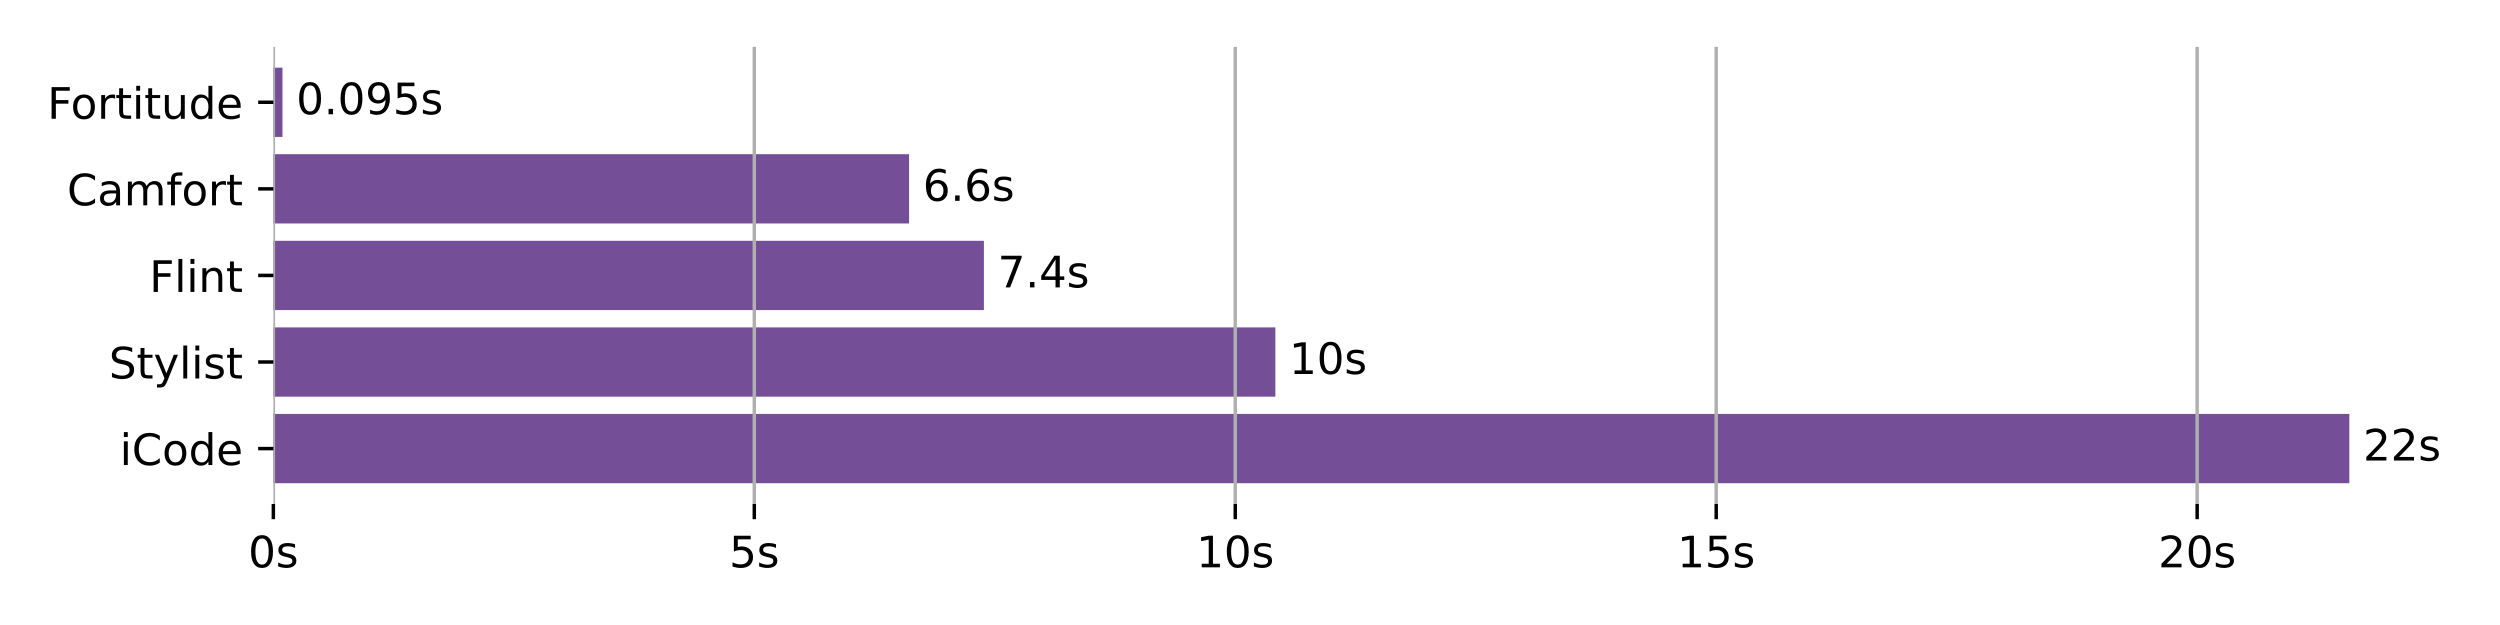
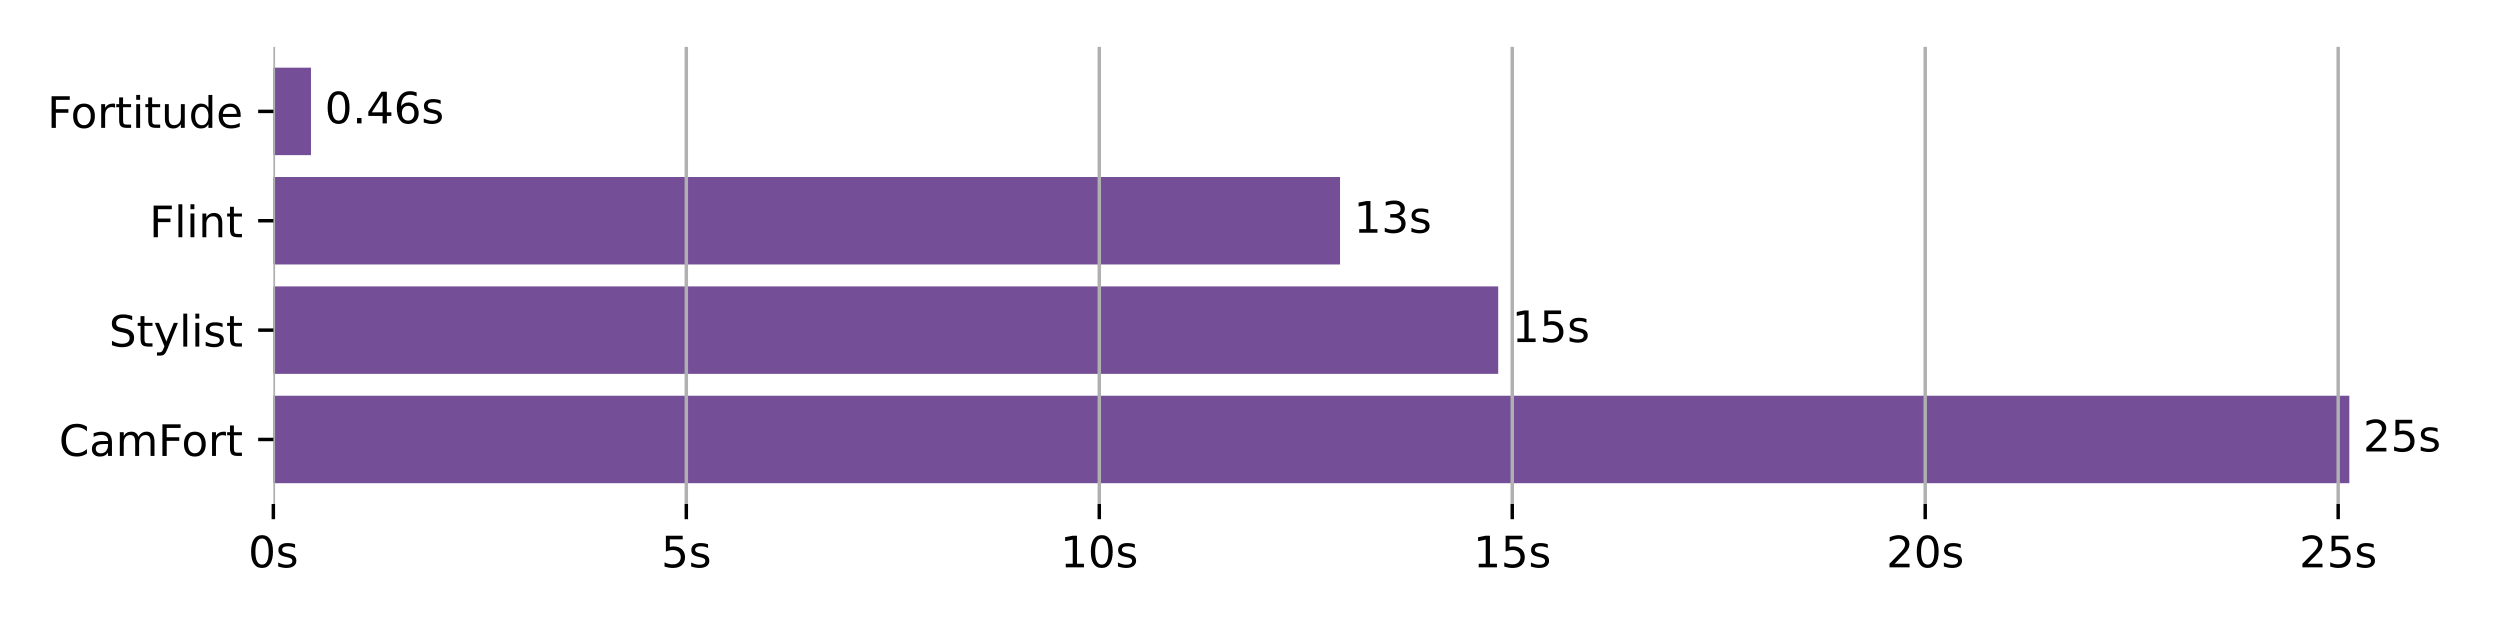
<svg xmlns="http://www.w3.org/2000/svg" xmlns:xlink="http://www.w3.org/1999/xlink" width="576pt" height="144pt" viewBox="0 0 576 144" version="1.1">
  <defs>
    <style type="text/css">*{stroke-linejoin: round; stroke-linecap: butt}</style>
  </defs>
  <g id="figure_1">
    <g id="patch_1">
      <path d="M 0 144  L 576 144  L 576 0  L 0 0  L 0 144  z " style="fill: none" />
    </g>
    <g id="axes_1">
      <g id="patch_2">
        <path d="M 62.98 116.12  L 565.2 116.12  L 565.2 10.8  L 62.98 10.8  L 62.98 116.12  z " style="fill: none" />
      </g>
      <g id="patch_3">
-         <path d="M 62.98 15.587  L 65.085 15.587  L 65.085 31.545  L 62.98 31.545  z " clip-path="url(#pd085308324)" style="fill: #744e97" />
+         <path d="M 62.98 15.587  L 71.65 15.587  L 71.65 35.744  L 62.98 35.744  z " clip-path="url(#pb3bc02f644)" style="fill: #744e97" />
      </g>
      <g id="patch_4">
-         <path d="M 62.98 35.534  L 209.45 35.534  L 209.45 51.492  L 62.98 51.492  z " clip-path="url(#pd085308324)" style="fill: #744e97" />
+         <path d="M 62.98 40.783  L 308.745 40.783  L 308.745 60.94  L 62.98 60.94  z " clip-path="url(#pb3bc02f644)" style="fill: #744e97" />
      </g>
      <g id="patch_5">
-         <path d="M 62.98 55.481  L 226.692 55.481  L 226.692 71.439  L 62.98 71.439  z " clip-path="url(#pd085308324)" style="fill: #744e97" />
+         <path d="M 62.98 65.98  L 345.186 65.98  L 345.186 86.137  L 62.98 86.137  z " clip-path="url(#pb3bc02f644)" style="fill: #744e97" />
      </g>
      <g id="patch_6">
-         <path d="M 62.98 75.428  L 293.844 75.428  L 293.844 91.386  L 62.98 91.386  z " clip-path="url(#pd085308324)" style="fill: #744e97" />
-       </g>
-       <g id="patch_7">
-         <path d="M 62.98 95.375  L 541.285 95.375  L 541.285 111.333  L 62.98 111.333  z " clip-path="url(#pd085308324)" style="fill: #744e97" />
+         <path d="M 62.98 91.176  L 541.285 91.176  L 541.285 111.333  L 62.98 111.333  z " clip-path="url(#pb3bc02f644)" style="fill: #744e97" />
      </g>
      <g id="matplotlib.axis_1">
        <g id="xtick_1">
          <g id="line2d_1">
-             <path d="M 62.98 116.12  L 62.98 10.8  " clip-path="url(#pd085308324)" style="fill: none; stroke: #b0b0b0; stroke-width: 0.8; stroke-linecap: square" />
+             <path d="M 62.98 116.12  L 62.98 10.8  " clip-path="url(#pb3bc02f644)" style="fill: none; stroke: #b0b0b0; stroke-width: 0.8; stroke-linecap: square" />
          </g>
          <g id="line2d_2">
            <defs>
-               <path id="mbd1b397123" d="M 0 0  L 0 3.5  " style="stroke: #000000; stroke-width: 0.8" />
+               <path id="mf7c43ae194" d="M 0 0  L 0 3.5  " style="stroke: #000000; stroke-width: 0.8" />
            </defs>
            <g>
-               <use xlink:href="#mbd1b397123" x="62.98" y="116.12" style="stroke: #000000; stroke-width: 0.8" />
+               <use xlink:href="#mf7c43ae194" x="62.98" y="116.12" style="stroke: #000000; stroke-width: 0.8" />
            </g>
          </g>
          <g id="text_1">
            <g transform="translate(57.19406 130.7184) scale(0.1 -0.1)">
              <defs>
                <path id="DejaVuSans-30" d="M 2034 4250  Q 1547 4250 1301 3770  Q 1056 3291 1056 2328  Q 1056 1369 1301 889  Q 1547 409 2034 409  Q 2525 409 2770 889  Q 3016 1369 3016 2328  Q 3016 3291 2770 3770  Q 2525 4250 2034 4250  z M 2034 4750  Q 2819 4750 3233 4129  Q 3647 3509 3647 2328  Q 3647 1150 3233 529  Q 2819 -91 2034 -91  Q 1250 -91 836 529  Q 422 1150 422 2328  Q 422 3509 836 4129  Q 1250 4750 2034 4750  z " transform="scale(0.015625)" />
                <path id="DejaVuSans-73" d="M 2834 3397  L 2834 2853  Q 2591 2978 2328 3040  Q 2066 3103 1784 3103  Q 1356 3103 1142 2972  Q 928 2841 928 2578  Q 928 2378 1081 2264  Q 1234 2150 1697 2047  L 1894 2003  Q 2506 1872 2764 1633  Q 3022 1394 3022 966  Q 3022 478 2636 193  Q 2250 -91 1575 -91  Q 1294 -91 989 -36  Q 684 19 347 128  L 347 722  Q 666 556 975 473  Q 1284 391 1588 391  Q 1994 391 2212 530  Q 2431 669 2431 922  Q 2431 1156 2273 1281  Q 2116 1406 1581 1522  L 1381 1569  Q 847 1681 609 1914  Q 372 2147 372 2553  Q 372 3047 722 3315  Q 1072 3584 1716 3584  Q 2034 3584 2315 3537  Q 2597 3491 2834 3397  z " transform="scale(0.015625)" />
              </defs>
              <use xlink:href="#DejaVuSans-30" />
              <use xlink:href="#DejaVuSans-73" transform="translate(63.62305 0)" />
            </g>
          </g>
        </g>
        <g id="xtick_2">
          <g id="line2d_3">
-             <path d="M 173.791 116.12  L 173.791 10.8  " clip-path="url(#pd085308324)" style="fill: none; stroke: #b0b0b0; stroke-width: 0.8; stroke-linecap: square" />
+             <path d="M 158.127 116.12  L 158.127 10.8  " clip-path="url(#pb3bc02f644)" style="fill: none; stroke: #b0b0b0; stroke-width: 0.8; stroke-linecap: square" />
          </g>
          <g id="line2d_4">
            <g>
-               <use xlink:href="#mbd1b397123" x="173.791" y="116.12" style="stroke: #000000; stroke-width: 0.8" />
+               <use xlink:href="#mf7c43ae194" x="158.127" y="116.12" style="stroke: #000000; stroke-width: 0.8" />
            </g>
          </g>
          <g id="text_2">
-             <g transform="translate(168.0051 130.7184) scale(0.1 -0.1)">
+             <g transform="translate(152.3412 130.7184) scale(0.1 -0.1)">
              <defs>
                <path id="DejaVuSans-35" d="M 691 4666  L 3169 4666  L 3169 4134  L 1269 4134  L 1269 2991  Q 1406 3038 1543 3061  Q 1681 3084 1819 3084  Q 2600 3084 3056 2656  Q 3513 2228 3513 1497  Q 3513 744 3044 326  Q 2575 -91 1722 -91  Q 1428 -91 1123 -41  Q 819 9 494 109  L 494 744  Q 775 591 1075 516  Q 1375 441 1709 441  Q 2250 441 2565 725  Q 2881 1009 2881 1497  Q 2881 1984 2565 2268  Q 2250 2553 1709 2553  Q 1456 2553 1204 2497  Q 953 2441 691 2322  L 691 4666  z " transform="scale(0.015625)" />
              </defs>
              <use xlink:href="#DejaVuSans-35" />
              <use xlink:href="#DejaVuSans-73" transform="translate(63.62305 0)" />
            </g>
          </g>
        </g>
        <g id="xtick_3">
          <g id="line2d_5">
-             <path d="M 284.602 116.12  L 284.602 10.8  " clip-path="url(#pd085308324)" style="fill: none; stroke: #b0b0b0; stroke-width: 0.8; stroke-linecap: square" />
+             <path d="M 253.274 116.12  L 253.274 10.8  " clip-path="url(#pb3bc02f644)" style="fill: none; stroke: #b0b0b0; stroke-width: 0.8; stroke-linecap: square" />
          </g>
          <g id="line2d_6">
            <g>
-               <use xlink:href="#mbd1b397123" x="284.602" y="116.12" style="stroke: #000000; stroke-width: 0.8" />
+               <use xlink:href="#mf7c43ae194" x="253.274" y="116.12" style="stroke: #000000; stroke-width: 0.8" />
            </g>
          </g>
          <g id="text_3">
-             <g transform="translate(275.6349 130.7184) scale(0.1 -0.1)">
+             <g transform="translate(244.3071 130.7184) scale(0.1 -0.1)">
              <defs>
                <path id="DejaVuSans-31" d="M 794 531  L 1825 531  L 1825 4091  L 703 3866  L 703 4441  L 1819 4666  L 2450 4666  L 2450 531  L 3481 531  L 3481 0  L 794 0  L 794 531  z " transform="scale(0.015625)" />
              </defs>
              <use xlink:href="#DejaVuSans-31" />
              <use xlink:href="#DejaVuSans-30" transform="translate(63.62305 0)" />
              <use xlink:href="#DejaVuSans-73" transform="translate(127.2461 0)" />
            </g>
          </g>
        </g>
        <g id="xtick_4">
          <g id="line2d_7">
-             <path d="M 395.413 116.12  L 395.413 10.8  " clip-path="url(#pd085308324)" style="fill: none; stroke: #b0b0b0; stroke-width: 0.8; stroke-linecap: square" />
+             <path d="M 348.421 116.12  L 348.421 10.8  " clip-path="url(#pb3bc02f644)" style="fill: none; stroke: #b0b0b0; stroke-width: 0.8; stroke-linecap: square" />
          </g>
          <g id="line2d_8">
            <g>
-               <use xlink:href="#mbd1b397123" x="395.413" y="116.12" style="stroke: #000000; stroke-width: 0.8" />
+               <use xlink:href="#mf7c43ae194" x="348.421" y="116.12" style="stroke: #000000; stroke-width: 0.8" />
            </g>
          </g>
          <g id="text_4">
-             <g transform="translate(386.4459 130.7184) scale(0.1 -0.1)">
+             <g transform="translate(339.4543 130.7184) scale(0.1 -0.1)">
              <use xlink:href="#DejaVuSans-31" />
              <use xlink:href="#DejaVuSans-35" transform="translate(63.62305 0)" />
              <use xlink:href="#DejaVuSans-73" transform="translate(127.2461 0)" />
            </g>
          </g>
        </g>
        <g id="xtick_5">
          <g id="line2d_9">
-             <path d="M 506.224 116.12  L 506.224 10.8  " clip-path="url(#pd085308324)" style="fill: none; stroke: #b0b0b0; stroke-width: 0.8; stroke-linecap: square" />
+             <path d="M 443.569 116.12  L 443.569 10.8  " clip-path="url(#pb3bc02f644)" style="fill: none; stroke: #b0b0b0; stroke-width: 0.8; stroke-linecap: square" />
          </g>
          <g id="line2d_10">
            <g>
-               <use xlink:href="#mbd1b397123" x="506.224" y="116.12" style="stroke: #000000; stroke-width: 0.8" />
+               <use xlink:href="#mf7c43ae194" x="443.569" y="116.12" style="stroke: #000000; stroke-width: 0.8" />
            </g>
          </g>
          <g id="text_5">
-             <g transform="translate(497.257 130.7184) scale(0.1 -0.1)">
+             <g transform="translate(434.6014 130.7184) scale(0.1 -0.1)">
              <defs>
                <path id="DejaVuSans-32" d="M 1228 531  L 3431 531  L 3431 0  L 469 0  L 469 531  Q 828 903 1448 1529  Q 2069 2156 2228 2338  Q 2531 2678 2651 2914  Q 2772 3150 2772 3378  Q 2772 3750 2511 3984  Q 2250 4219 1831 4219  Q 1534 4219 1204 4116  Q 875 4013 500 3803  L 500 4441  Q 881 4594 1212 4672  Q 1544 4750 1819 4750  Q 2544 4750 2975 4387  Q 3406 4025 3406 3419  Q 3406 3131 3298 2873  Q 3191 2616 2906 2266  Q 2828 2175 2409 1742  Q 1991 1309 1228 531  z " transform="scale(0.015625)" />
              </defs>
              <use xlink:href="#DejaVuSans-32" />
              <use xlink:href="#DejaVuSans-30" transform="translate(63.62305 0)" />
              <use xlink:href="#DejaVuSans-73" transform="translate(127.2461 0)" />
            </g>
          </g>
        </g>
+         <g id="xtick_6">
+           <g id="line2d_11">
+             <path d="M 538.716 116.12  L 538.716 10.8  " clip-path="url(#pb3bc02f644)" style="fill: none; stroke: #b0b0b0; stroke-width: 0.8; stroke-linecap: square" />
+           </g>
+           <g id="line2d_12">
+             <g>
+               <use xlink:href="#mf7c43ae194" x="538.716" y="116.12" style="stroke: #000000; stroke-width: 0.8" />
+             </g>
+           </g>
+           <g id="text_6">
+             <g transform="translate(529.7486 130.7184) scale(0.1 -0.1)">
+               <use xlink:href="#DejaVuSans-32" />
+               <use xlink:href="#DejaVuSans-35" transform="translate(63.62305 0)" />
+               <use xlink:href="#DejaVuSans-73" transform="translate(127.2461 0)" />
+             </g>
+           </g>
+         </g>
      </g>
      <g id="matplotlib.axis_2">
        <g id="ytick_1">
-           <g id="line2d_11">
+           <g id="line2d_13">
            <defs>
-               <path id="m30a2ac17e2" d="M 0 0  L -3.5 0  " style="stroke: #000000; stroke-width: 0.8" />
+               <path id="m7fb6e4c48c" d="M 0 0  L -3.5 0  " style="stroke: #000000; stroke-width: 0.8" />
            </defs>
            <g>
-               <use xlink:href="#m30a2ac17e2" x="62.98" y="23.566" style="stroke: #000000; stroke-width: 0.8" />
-             </g>
-           </g>
-           <g id="text_6">
-             <g transform="translate(10.90344 27.36528) scale(0.1 -0.1)">
+               <use xlink:href="#m7fb6e4c48c" x="62.98" y="25.666" style="stroke: #000000; stroke-width: 0.8" />
+             </g>
+           </g>
+           <g id="text_7">
+             <g transform="translate(10.90344 29.46496) scale(0.1 -0.1)">
              <defs>
                <path id="DejaVuSans-46" d="M 628 4666  L 3309 4666  L 3309 4134  L 1259 4134  L 1259 2759  L 3109 2759  L 3109 2228  L 1259 2228  L 1259 0  L 628 0  L 628 4666  z " transform="scale(0.015625)" />
                <path id="DejaVuSans-6f" d="M 1959 3097  Q 1497 3097 1228 2736  Q 959 2375 959 1747  Q 959 1119 1226 758  Q 1494 397 1959 397  Q 2419 397 2687 759  Q 2956 1122 2956 1747  Q 2956 2369 2687 2733  Q 2419 3097 1959 3097  z M 1959 3584  Q 2709 3584 3137 3096  Q 3566 2609 3566 1747  Q 3566 888 3137 398  Q 2709 -91 1959 -91  Q 1206 -91 779 398  Q 353 888 353 1747  Q 353 2609 779 3096  Q 1206 3584 1959 3584  z " transform="scale(0.015625)" />
                <path id="DejaVuSans-72" d="M 2631 2963  Q 2534 3019 2420 3045  Q 2306 3072 2169 3072  Q 1681 3072 1420 2755  Q 1159 2438 1159 1844  L 1159 0  L 581 0  L 581 3500  L 1159 3500  L 1159 2956  Q 1341 3275 1631 3429  Q 1922 3584 2338 3584  Q 2397 3584 2469 3576  Q 2541 3569 2628 3553  L 2631 2963  z " transform="scale(0.015625)" />
                <path id="DejaVuSans-74" d="M 1172 4494  L 1172 3500  L 2356 3500  L 2356 3053  L 1172 3053  L 1172 1153  Q 1172 725 1289 603  Q 1406 481 1766 481  L 2356 481  L 2356 0  L 1766 0  Q 1100 0 847 248  Q 594 497 594 1153  L 594 3053  L 172 3053  L 172 3500  L 594 3500  L 594 4494  L 1172 4494  z " transform="scale(0.015625)" />
                <path id="DejaVuSans-69" d="M 603 3500  L 1178 3500  L 1178 0  L 603 0  L 603 3500  z M 603 4863  L 1178 4863  L 1178 4134  L 603 4134  L 603 4863  z " transform="scale(0.015625)" />
                <path id="DejaVuSans-75" d="M 544 1381  L 544 3500  L 1119 3500  L 1119 1403  Q 1119 906 1312 657  Q 1506 409 1894 409  Q 2359 409 2629 706  Q 2900 1003 2900 1516  L 2900 3500  L 3475 3500  L 3475 0  L 2900 0  L 2900 538  Q 2691 219 2414 64  Q 2138 -91 1772 -91  Q 1169 -91 856 284  Q 544 659 544 1381  z M 1991 3584  L 1991 3584  z " transform="scale(0.015625)" />
                <path id="DejaVuSans-64" d="M 2906 2969  L 2906 4863  L 3481 4863  L 3481 0  L 2906 0  L 2906 525  Q 2725 213 2448 61  Q 2172 -91 1784 -91  Q 1150 -91 751 415  Q 353 922 353 1747  Q 353 2572 751 3078  Q 1150 3584 1784 3584  Q 2172 3584 2448 3432  Q 2725 3281 2906 2969  z M 947 1747  Q 947 1113 1208 752  Q 1469 391 1925 391  Q 2381 391 2643 752  Q 2906 1113 2906 1747  Q 2906 2381 2643 2742  Q 2381 3103 1925 3103  Q 1469 3103 1208 2742  Q 947 2381 947 1747  z " transform="scale(0.015625)" />
                <path id="DejaVuSans-65" d="M 3597 1894  L 3597 1613  L 953 1613  Q 991 1019 1311 708  Q 1631 397 2203 397  Q 2534 397 2845 478  Q 3156 559 3463 722  L 3463 178  Q 3153 47 2828 -22  Q 2503 -91 2169 -91  Q 1331 -91 842 396  Q 353 884 353 1716  Q 353 2575 817 3079  Q 1281 3584 2069 3584  Q 2775 3584 3186 3129  Q 3597 2675 3597 1894  z M 3022 2063  Q 3016 2534 2758 2815  Q 2500 3097 2075 3097  Q 1594 3097 1305 2825  Q 1016 2553 972 2059  L 3022 2063  z " transform="scale(0.015625)" />
              </defs>
              <use xlink:href="#DejaVuSans-46" />
              <use xlink:href="#DejaVuSans-6f" transform="translate(53.89453 0)" />
              <use xlink:href="#DejaVuSans-72" transform="translate(115.0762 0)" />
              <use xlink:href="#DejaVuSans-74" transform="translate(156.1895 0)" />
              <use xlink:href="#DejaVuSans-69" transform="translate(195.3984 0)" />
              <use xlink:href="#DejaVuSans-74" transform="translate(223.1816 0)" />
              <use xlink:href="#DejaVuSans-75" transform="translate(262.3906 0)" />
              <use xlink:href="#DejaVuSans-64" transform="translate(325.7695 0)" />
              <use xlink:href="#DejaVuSans-65" transform="translate(389.2461 0)" />
            </g>
          </g>
        </g>
        <g id="ytick_2">
-           <g id="line2d_12">
-             <g>
-               <use xlink:href="#m30a2ac17e2" x="62.98" y="43.513" style="stroke: #000000; stroke-width: 0.8" />
-             </g>
-           </g>
-           <g id="text_7">
-             <g transform="translate(15.45813 47.31225) scale(0.1 -0.1)">
-               <defs>
-                 <path id="DejaVuSans-43" d="M 4122 4306  L 4122 3641  Q 3803 3938 3442 4084  Q 3081 4231 2675 4231  Q 1875 4231 1450 3742  Q 1025 3253 1025 2328  Q 1025 1406 1450 917  Q 1875 428 2675 428  Q 3081 428 3442 575  Q 3803 722 4122 1019  L 4122 359  Q 3791 134 3420 21  Q 3050 -91 2638 -91  Q 1578 -91 968 557  Q 359 1206 359 2328  Q 359 3453 968 4101  Q 1578 4750 2638 4750  Q 3056 4750 3426 4639  Q 3797 4528 4122 4306  z " transform="scale(0.015625)" />
-                 <path id="DejaVuSans-61" d="M 2194 1759  Q 1497 1759 1228 1600  Q 959 1441 959 1056  Q 959 750 1161 570  Q 1363 391 1709 391  Q 2188 391 2477 730  Q 2766 1069 2766 1631  L 2766 1759  L 2194 1759  z M 3341 1997  L 3341 0  L 2766 0  L 2766 531  Q 2569 213 2275 61  Q 1981 -91 1556 -91  Q 1019 -91 701 211  Q 384 513 384 1019  Q 384 1609 779 1909  Q 1175 2209 1959 2209  L 2766 2209  L 2766 2266  Q 2766 2663 2505 2880  Q 2244 3097 1772 3097  Q 1472 3097 1187 3025  Q 903 2953 641 2809  L 641 3341  Q 956 3463 1253 3523  Q 1550 3584 1831 3584  Q 2591 3584 2966 3190  Q 3341 2797 3341 1997  z " transform="scale(0.015625)" />
-                 <path id="DejaVuSans-6d" d="M 3328 2828  Q 3544 3216 3844 3400  Q 4144 3584 4550 3584  Q 5097 3584 5394 3201  Q 5691 2819 5691 2113  L 5691 0  L 5113 0  L 5113 2094  Q 5113 2597 4934 2840  Q 4756 3084 4391 3084  Q 3944 3084 3684 2787  Q 3425 2491 3425 1978  L 3425 0  L 2847 0  L 2847 2094  Q 2847 2600 2669 2842  Q 2491 3084 2119 3084  Q 1678 3084 1418 2786  Q 1159 2488 1159 1978  L 1159 0  L 581 0  L 581 3500  L 1159 3500  L 1159 2956  Q 1356 3278 1631 3431  Q 1906 3584 2284 3584  Q 2666 3584 2933 3390  Q 3200 3197 3328 2828  z " transform="scale(0.015625)" />
-                 <path id="DejaVuSans-66" d="M 2375 4863  L 2375 4384  L 1825 4384  Q 1516 4384 1395 4259  Q 1275 4134 1275 3809  L 1275 3500  L 2222 3500  L 2222 3053  L 1275 3053  L 1275 0  L 697 0  L 697 3053  L 147 3053  L 147 3500  L 697 3500  L 697 3744  Q 697 4328 969 4595  Q 1241 4863 1831 4863  L 2375 4863  z " transform="scale(0.015625)" />
-               </defs>
-               <use xlink:href="#DejaVuSans-43" />
-               <use xlink:href="#DejaVuSans-61" transform="translate(69.82422 0)" />
-               <use xlink:href="#DejaVuSans-6d" transform="translate(131.1035 0)" />
-               <use xlink:href="#DejaVuSans-66" transform="translate(228.5156 0)" />
-               <use xlink:href="#DejaVuSans-6f" transform="translate(263.7207 0)" />
-               <use xlink:href="#DejaVuSans-72" transform="translate(324.9023 0)" />
-               <use xlink:href="#DejaVuSans-74" transform="translate(366.0156 0)" />
-             </g>
-           </g>
-         </g>
-         <g id="ytick_3">
-           <g id="line2d_13">
-             <g>
-               <use xlink:href="#m30a2ac17e2" x="62.98" y="63.46" style="stroke: #000000; stroke-width: 0.8" />
+           <g id="line2d_14">
+             <g>
+               <use xlink:href="#m7fb6e4c48c" x="62.98" y="50.862" style="stroke: #000000; stroke-width: 0.8" />
            </g>
          </g>
          <g id="text_8">
-             <g transform="translate(34.41437 67.25922) scale(0.1 -0.1)">
+             <g transform="translate(34.41437 54.66113) scale(0.1 -0.1)">
              <defs>
                <path id="DejaVuSans-6c" d="M 603 4863  L 1178 4863  L 1178 0  L 603 0  L 603 4863  z " transform="scale(0.015625)" />
                <path id="DejaVuSans-6e" d="M 3513 2113  L 3513 0  L 2938 0  L 2938 2094  Q 2938 2591 2744 2837  Q 2550 3084 2163 3084  Q 1697 3084 1428 2787  Q 1159 2491 1159 1978  L 1159 0  L 581 0  L 581 3500  L 1159 3500  L 1159 2956  Q 1366 3272 1645 3428  Q 1925 3584 2291 3584  Q 2894 3584 3203 3211  Q 3513 2838 3513 2113  z " transform="scale(0.015625)" />
              </defs>
              <use xlink:href="#DejaVuSans-46" />
              <use xlink:href="#DejaVuSans-6c" transform="translate(57.51953 0)" />
              <use xlink:href="#DejaVuSans-69" transform="translate(85.30273 0)" />
              <use xlink:href="#DejaVuSans-6e" transform="translate(113.0859 0)" />
              <use xlink:href="#DejaVuSans-74" transform="translate(176.4648 0)" />
            </g>
          </g>
        </g>
-         <g id="ytick_4">
-           <g id="line2d_14">
-             <g>
-               <use xlink:href="#m30a2ac17e2" x="62.98" y="83.407" style="stroke: #000000; stroke-width: 0.8" />
+         <g id="ytick_3">
+           <g id="line2d_15">
+             <g>
+               <use xlink:href="#m7fb6e4c48c" x="62.98" y="76.058" style="stroke: #000000; stroke-width: 0.8" />
            </g>
          </g>
          <g id="text_9">
-             <g transform="translate(25.10656 87.20619) scale(0.1 -0.1)">
+             <g transform="translate(25.10656 79.8573) scale(0.1 -0.1)">
              <defs>
                <path id="DejaVuSans-53" d="M 3425 4513  L 3425 3897  Q 3066 4069 2747 4153  Q 2428 4238 2131 4238  Q 1616 4238 1336 4038  Q 1056 3838 1056 3469  Q 1056 3159 1242 3001  Q 1428 2844 1947 2747  L 2328 2669  Q 3034 2534 3370 2195  Q 3706 1856 3706 1288  Q 3706 609 3251 259  Q 2797 -91 1919 -91  Q 1588 -91 1214 -16  Q 841 59 441 206  L 441 856  Q 825 641 1194 531  Q 1563 422 1919 422  Q 2459 422 2753 634  Q 3047 847 3047 1241  Q 3047 1584 2836 1778  Q 2625 1972 2144 2069  L 1759 2144  Q 1053 2284 737 2584  Q 422 2884 422 3419  Q 422 4038 858 4394  Q 1294 4750 2059 4750  Q 2388 4750 2728 4690  Q 3069 4631 3425 4513  z " transform="scale(0.015625)" />
                <path id="DejaVuSans-79" d="M 2059 -325  Q 1816 -950 1584 -1140  Q 1353 -1331 966 -1331  L 506 -1331  L 506 -850  L 844 -850  Q 1081 -850 1212 -737  Q 1344 -625 1503 -206  L 1606 56  L 191 3500  L 800 3500  L 1894 763  L 2988 3500  L 3597 3500  L 2059 -325  z " transform="scale(0.015625)" />
              </defs>
              <use xlink:href="#DejaVuSans-53" />
              <use xlink:href="#DejaVuSans-74" transform="translate(63.47656 0)" />
              <use xlink:href="#DejaVuSans-79" transform="translate(102.6855 0)" />
              <use xlink:href="#DejaVuSans-6c" transform="translate(161.8652 0)" />
              <use xlink:href="#DejaVuSans-69" transform="translate(189.6484 0)" />
              <use xlink:href="#DejaVuSans-73" transform="translate(217.4316 0)" />
              <use xlink:href="#DejaVuSans-74" transform="translate(269.5312 0)" />
            </g>
          </g>
        </g>
-         <g id="ytick_5">
-           <g id="line2d_15">
-             <g>
-               <use xlink:href="#m30a2ac17e2" x="62.98" y="103.354" style="stroke: #000000; stroke-width: 0.8" />
+         <g id="ytick_4">
+           <g id="line2d_16">
+             <g>
+               <use xlink:href="#m7fb6e4c48c" x="62.98" y="101.254" style="stroke: #000000; stroke-width: 0.8" />
            </g>
          </g>
          <g id="text_10">
-             <g transform="translate(27.59875 107.1532) scale(0.1 -0.1)">
-               <use xlink:href="#DejaVuSans-69" />
-               <use xlink:href="#DejaVuSans-43" transform="translate(27.7832 0)" />
-               <use xlink:href="#DejaVuSans-6f" transform="translate(97.60742 0)" />
-               <use xlink:href="#DejaVuSans-64" transform="translate(158.7891 0)" />
-               <use xlink:href="#DejaVuSans-65" transform="translate(222.2656 0)" />
+             <g transform="translate(13.58938 105.0535) scale(0.1 -0.1)">
+               <defs>
+                 <path id="DejaVuSans-43" d="M 4122 4306  L 4122 3641  Q 3803 3938 3442 4084  Q 3081 4231 2675 4231  Q 1875 4231 1450 3742  Q 1025 3253 1025 2328  Q 1025 1406 1450 917  Q 1875 428 2675 428  Q 3081 428 3442 575  Q 3803 722 4122 1019  L 4122 359  Q 3791 134 3420 21  Q 3050 -91 2638 -91  Q 1578 -91 968 557  Q 359 1206 359 2328  Q 359 3453 968 4101  Q 1578 4750 2638 4750  Q 3056 4750 3426 4639  Q 3797 4528 4122 4306  z " transform="scale(0.015625)" />
+                 <path id="DejaVuSans-61" d="M 2194 1759  Q 1497 1759 1228 1600  Q 959 1441 959 1056  Q 959 750 1161 570  Q 1363 391 1709 391  Q 2188 391 2477 730  Q 2766 1069 2766 1631  L 2766 1759  L 2194 1759  z M 3341 1997  L 3341 0  L 2766 0  L 2766 531  Q 2569 213 2275 61  Q 1981 -91 1556 -91  Q 1019 -91 701 211  Q 384 513 384 1019  Q 384 1609 779 1909  Q 1175 2209 1959 2209  L 2766 2209  L 2766 2266  Q 2766 2663 2505 2880  Q 2244 3097 1772 3097  Q 1472 3097 1187 3025  Q 903 2953 641 2809  L 641 3341  Q 956 3463 1253 3523  Q 1550 3584 1831 3584  Q 2591 3584 2966 3190  Q 3341 2797 3341 1997  z " transform="scale(0.015625)" />
+                 <path id="DejaVuSans-6d" d="M 3328 2828  Q 3544 3216 3844 3400  Q 4144 3584 4550 3584  Q 5097 3584 5394 3201  Q 5691 2819 5691 2113  L 5691 0  L 5113 0  L 5113 2094  Q 5113 2597 4934 2840  Q 4756 3084 4391 3084  Q 3944 3084 3684 2787  Q 3425 2491 3425 1978  L 3425 0  L 2847 0  L 2847 2094  Q 2847 2600 2669 2842  Q 2491 3084 2119 3084  Q 1678 3084 1418 2786  Q 1159 2488 1159 1978  L 1159 0  L 581 0  L 581 3500  L 1159 3500  L 1159 2956  Q 1356 3278 1631 3431  Q 1906 3584 2284 3584  Q 2666 3584 2933 3390  Q 3200 3197 3328 2828  z " transform="scale(0.015625)" />
+               </defs>
+               <use xlink:href="#DejaVuSans-43" />
+               <use xlink:href="#DejaVuSans-61" transform="translate(69.82422 0)" />
+               <use xlink:href="#DejaVuSans-6d" transform="translate(131.1035 0)" />
+               <use xlink:href="#DejaVuSans-46" transform="translate(228.5156 0)" />
+               <use xlink:href="#DejaVuSans-6f" transform="translate(282.4102 0)" />
+               <use xlink:href="#DejaVuSans-72" transform="translate(343.5918 0)" />
+               <use xlink:href="#DejaVuSans-74" transform="translate(384.7051 0)" />
            </g>
          </g>
        </g>
      </g>
      <g id="text_11">
-         <g transform="translate(65.08541 26.32544) scale(0.1 -0.1)">
+         <g transform="translate(71.64981 28.42512) scale(0.1 -0.1)">
          <defs>
            <path id="DejaVuSans-20" transform="scale(0.015625)" />
            <path id="DejaVuSans-2e" d="M 684 794  L 1344 794  L 1344 0  L 684 0  L 684 794  z " transform="scale(0.015625)" />
-             <path id="DejaVuSans-39" d="M 703 97  L 703 672  Q 941 559 1184 500  Q 1428 441 1663 441  Q 2288 441 2617 861  Q 2947 1281 2994 2138  Q 2813 1869 2534 1725  Q 2256 1581 1919 1581  Q 1219 1581 811 2004  Q 403 2428 403 3163  Q 403 3881 828 4315  Q 1253 4750 1959 4750  Q 2769 4750 3195 4129  Q 3622 3509 3622 2328  Q 3622 1225 3098 567  Q 2575 -91 1691 -91  Q 1453 -91 1209 -44  Q 966 3 703 97  z M 1959 2075  Q 2384 2075 2632 2365  Q 2881 2656 2881 3163  Q 2881 3666 2632 3958  Q 2384 4250 1959 4250  Q 1534 4250 1286 3958  Q 1038 3666 1038 3163  Q 1038 2656 1286 2365  Q 1534 2075 1959 2075  z " transform="scale(0.015625)" />
+             <path id="DejaVuSans-34" d="M 2419 4116  L 825 1625  L 2419 1625  L 2419 4116  z M 2253 4666  L 3047 4666  L 3047 1625  L 3713 1625  L 3713 1100  L 3047 1100  L 3047 0  L 2419 0  L 2419 1100  L 313 1100  L 313 1709  L 2253 4666  z " transform="scale(0.015625)" />
+             <path id="DejaVuSans-36" d="M 2113 2584  Q 1688 2584 1439 2293  Q 1191 2003 1191 1497  Q 1191 994 1439 701  Q 1688 409 2113 409  Q 2538 409 2786 701  Q 3034 994 3034 1497  Q 3034 2003 2786 2293  Q 2538 2584 2113 2584  z M 3366 4563  L 3366 3988  Q 3128 4100 2886 4159  Q 2644 4219 2406 4219  Q 1781 4219 1451 3797  Q 1122 3375 1075 2522  Q 1259 2794 1537 2939  Q 1816 3084 2150 3084  Q 2853 3084 3261 2657  Q 3669 2231 3669 1497  Q 3669 778 3244 343  Q 2819 -91 2113 -91  Q 1303 -91 875 529  Q 447 1150 447 2328  Q 447 3434 972 4092  Q 1497 4750 2381 4750  Q 2619 4750 2861 4703  Q 3103 4656 3366 4563  z " transform="scale(0.015625)" />
          </defs>
          <use xlink:href="#DejaVuSans-20" />
          <use xlink:href="#DejaVuSans-30" transform="translate(31.78711 0)" />
          <use xlink:href="#DejaVuSans-2e" transform="translate(95.41016 0)" />
-           <use xlink:href="#DejaVuSans-30" transform="translate(127.1973 0)" />
-           <use xlink:href="#DejaVuSans-39" transform="translate(190.8203 0)" />
-           <use xlink:href="#DejaVuSans-35" transform="translate(254.4434 0)" />
-           <use xlink:href="#DejaVuSans-73" transform="translate(318.0664 0)" />
+           <use xlink:href="#DejaVuSans-34" transform="translate(127.1973 0)" />
+           <use xlink:href="#DejaVuSans-36" transform="translate(190.8203 0)" />
+           <use xlink:href="#DejaVuSans-73" transform="translate(254.4434 0)" />
        </g>
      </g>
      <g id="text_12">
-         <g transform="translate(209.45 46.2724) scale(0.1 -0.1)">
+         <g transform="translate(308.7451 53.62129) scale(0.1 -0.1)">
          <defs>
-             <path id="DejaVuSans-36" d="M 2113 2584  Q 1688 2584 1439 2293  Q 1191 2003 1191 1497  Q 1191 994 1439 701  Q 1688 409 2113 409  Q 2538 409 2786 701  Q 3034 994 3034 1497  Q 3034 2003 2786 2293  Q 2538 2584 2113 2584  z M 3366 4563  L 3366 3988  Q 3128 4100 2886 4159  Q 2644 4219 2406 4219  Q 1781 4219 1451 3797  Q 1122 3375 1075 2522  Q 1259 2794 1537 2939  Q 1816 3084 2150 3084  Q 2853 3084 3261 2657  Q 3669 2231 3669 1497  Q 3669 778 3244 343  Q 2819 -91 2113 -91  Q 1303 -91 875 529  Q 447 1150 447 2328  Q 447 3434 972 4092  Q 1497 4750 2381 4750  Q 2619 4750 2861 4703  Q 3103 4656 3366 4563  z " transform="scale(0.015625)" />
+             <path id="DejaVuSans-33" d="M 2597 2516  Q 3050 2419 3304 2112  Q 3559 1806 3559 1356  Q 3559 666 3084 287  Q 2609 -91 1734 -91  Q 1441 -91 1130 -33  Q 819 25 488 141  L 488 750  Q 750 597 1062 519  Q 1375 441 1716 441  Q 2309 441 2620 675  Q 2931 909 2931 1356  Q 2931 1769 2642 2001  Q 2353 2234 1838 2234  L 1294 2234  L 1294 2753  L 1863 2753  Q 2328 2753 2575 2939  Q 2822 3125 2822 3475  Q 2822 3834 2567 4026  Q 2313 4219 1838 4219  Q 1578 4219 1281 4162  Q 984 4106 628 3988  L 628 4550  Q 988 4650 1302 4700  Q 1616 4750 1894 4750  Q 2613 4750 3031 4423  Q 3450 4097 3450 3541  Q 3450 3153 3228 2886  Q 3006 2619 2597 2516  z " transform="scale(0.015625)" />
          </defs>
          <use xlink:href="#DejaVuSans-20" />
-           <use xlink:href="#DejaVuSans-36" transform="translate(31.78711 0)" />
-           <use xlink:href="#DejaVuSans-2e" transform="translate(95.41016 0)" />
-           <use xlink:href="#DejaVuSans-36" transform="translate(127.1973 0)" />
-           <use xlink:href="#DejaVuSans-73" transform="translate(190.8203 0)" />
+           <use xlink:href="#DejaVuSans-31" transform="translate(31.78711 0)" />
+           <use xlink:href="#DejaVuSans-33" transform="translate(95.41016 0)" />
+           <use xlink:href="#DejaVuSans-73" transform="translate(159.0332 0)" />
        </g>
      </g>
      <g id="text_13">
-         <g transform="translate(226.6922 66.21937) scale(0.1 -0.1)">
-           <defs>
-             <path id="DejaVuSans-37" d="M 525 4666  L 3525 4666  L 3525 4397  L 1831 0  L 1172 0  L 2766 4134  L 525 4134  L 525 4666  z " transform="scale(0.015625)" />
-             <path id="DejaVuSans-34" d="M 2419 4116  L 825 1625  L 2419 1625  L 2419 4116  z M 2253 4666  L 3047 4666  L 3047 1625  L 3713 1625  L 3713 1100  L 3047 1100  L 3047 0  L 2419 0  L 2419 1100  L 313 1100  L 313 1709  L 2253 4666  z " transform="scale(0.015625)" />
-           </defs>
-           <use xlink:href="#DejaVuSans-20" />
-           <use xlink:href="#DejaVuSans-37" transform="translate(31.78711 0)" />
-           <use xlink:href="#DejaVuSans-2e" transform="translate(95.41016 0)" />
-           <use xlink:href="#DejaVuSans-34" transform="translate(127.1973 0)" />
-           <use xlink:href="#DejaVuSans-73" transform="translate(190.8203 0)" />
+         <g transform="translate(345.1865 78.81746) scale(0.1 -0.1)">
+           <use xlink:href="#DejaVuSans-20" />
+           <use xlink:href="#DejaVuSans-31" transform="translate(31.78711 0)" />
+           <use xlink:href="#DejaVuSans-35" transform="translate(95.41016 0)" />
+           <use xlink:href="#DejaVuSans-73" transform="translate(159.0332 0)" />
        </g>
      </g>
      <g id="text_14">
-         <g transform="translate(293.8437 86.16635) scale(0.1 -0.1)">
-           <use xlink:href="#DejaVuSans-20" />
-           <use xlink:href="#DejaVuSans-31" transform="translate(31.78711 0)" />
-           <use xlink:href="#DejaVuSans-30" transform="translate(95.41016 0)" />
-           <use xlink:href="#DejaVuSans-73" transform="translate(159.0332 0)" />
-         </g>
-       </g>
-       <g id="text_15">
-         <g transform="translate(541.2848 106.1133) scale(0.1 -0.1)">
+         <g transform="translate(541.2848 104.0136) scale(0.1 -0.1)">
          <use xlink:href="#DejaVuSans-20" />
          <use xlink:href="#DejaVuSans-32" transform="translate(31.78711 0)" />
-           <use xlink:href="#DejaVuSans-32" transform="translate(95.41016 0)" />
+           <use xlink:href="#DejaVuSans-35" transform="translate(95.41016 0)" />
          <use xlink:href="#DejaVuSans-73" transform="translate(159.0332 0)" />
        </g>
      </g>
    </g>
  </g>
  <defs>
-     <clipPath id="pd085308324">
+     <clipPath id="pb3bc02f644">
      <rect x="62.98" y="10.8" width="502.22" height="105.32" />
    </clipPath>
  </defs>
</svg>
